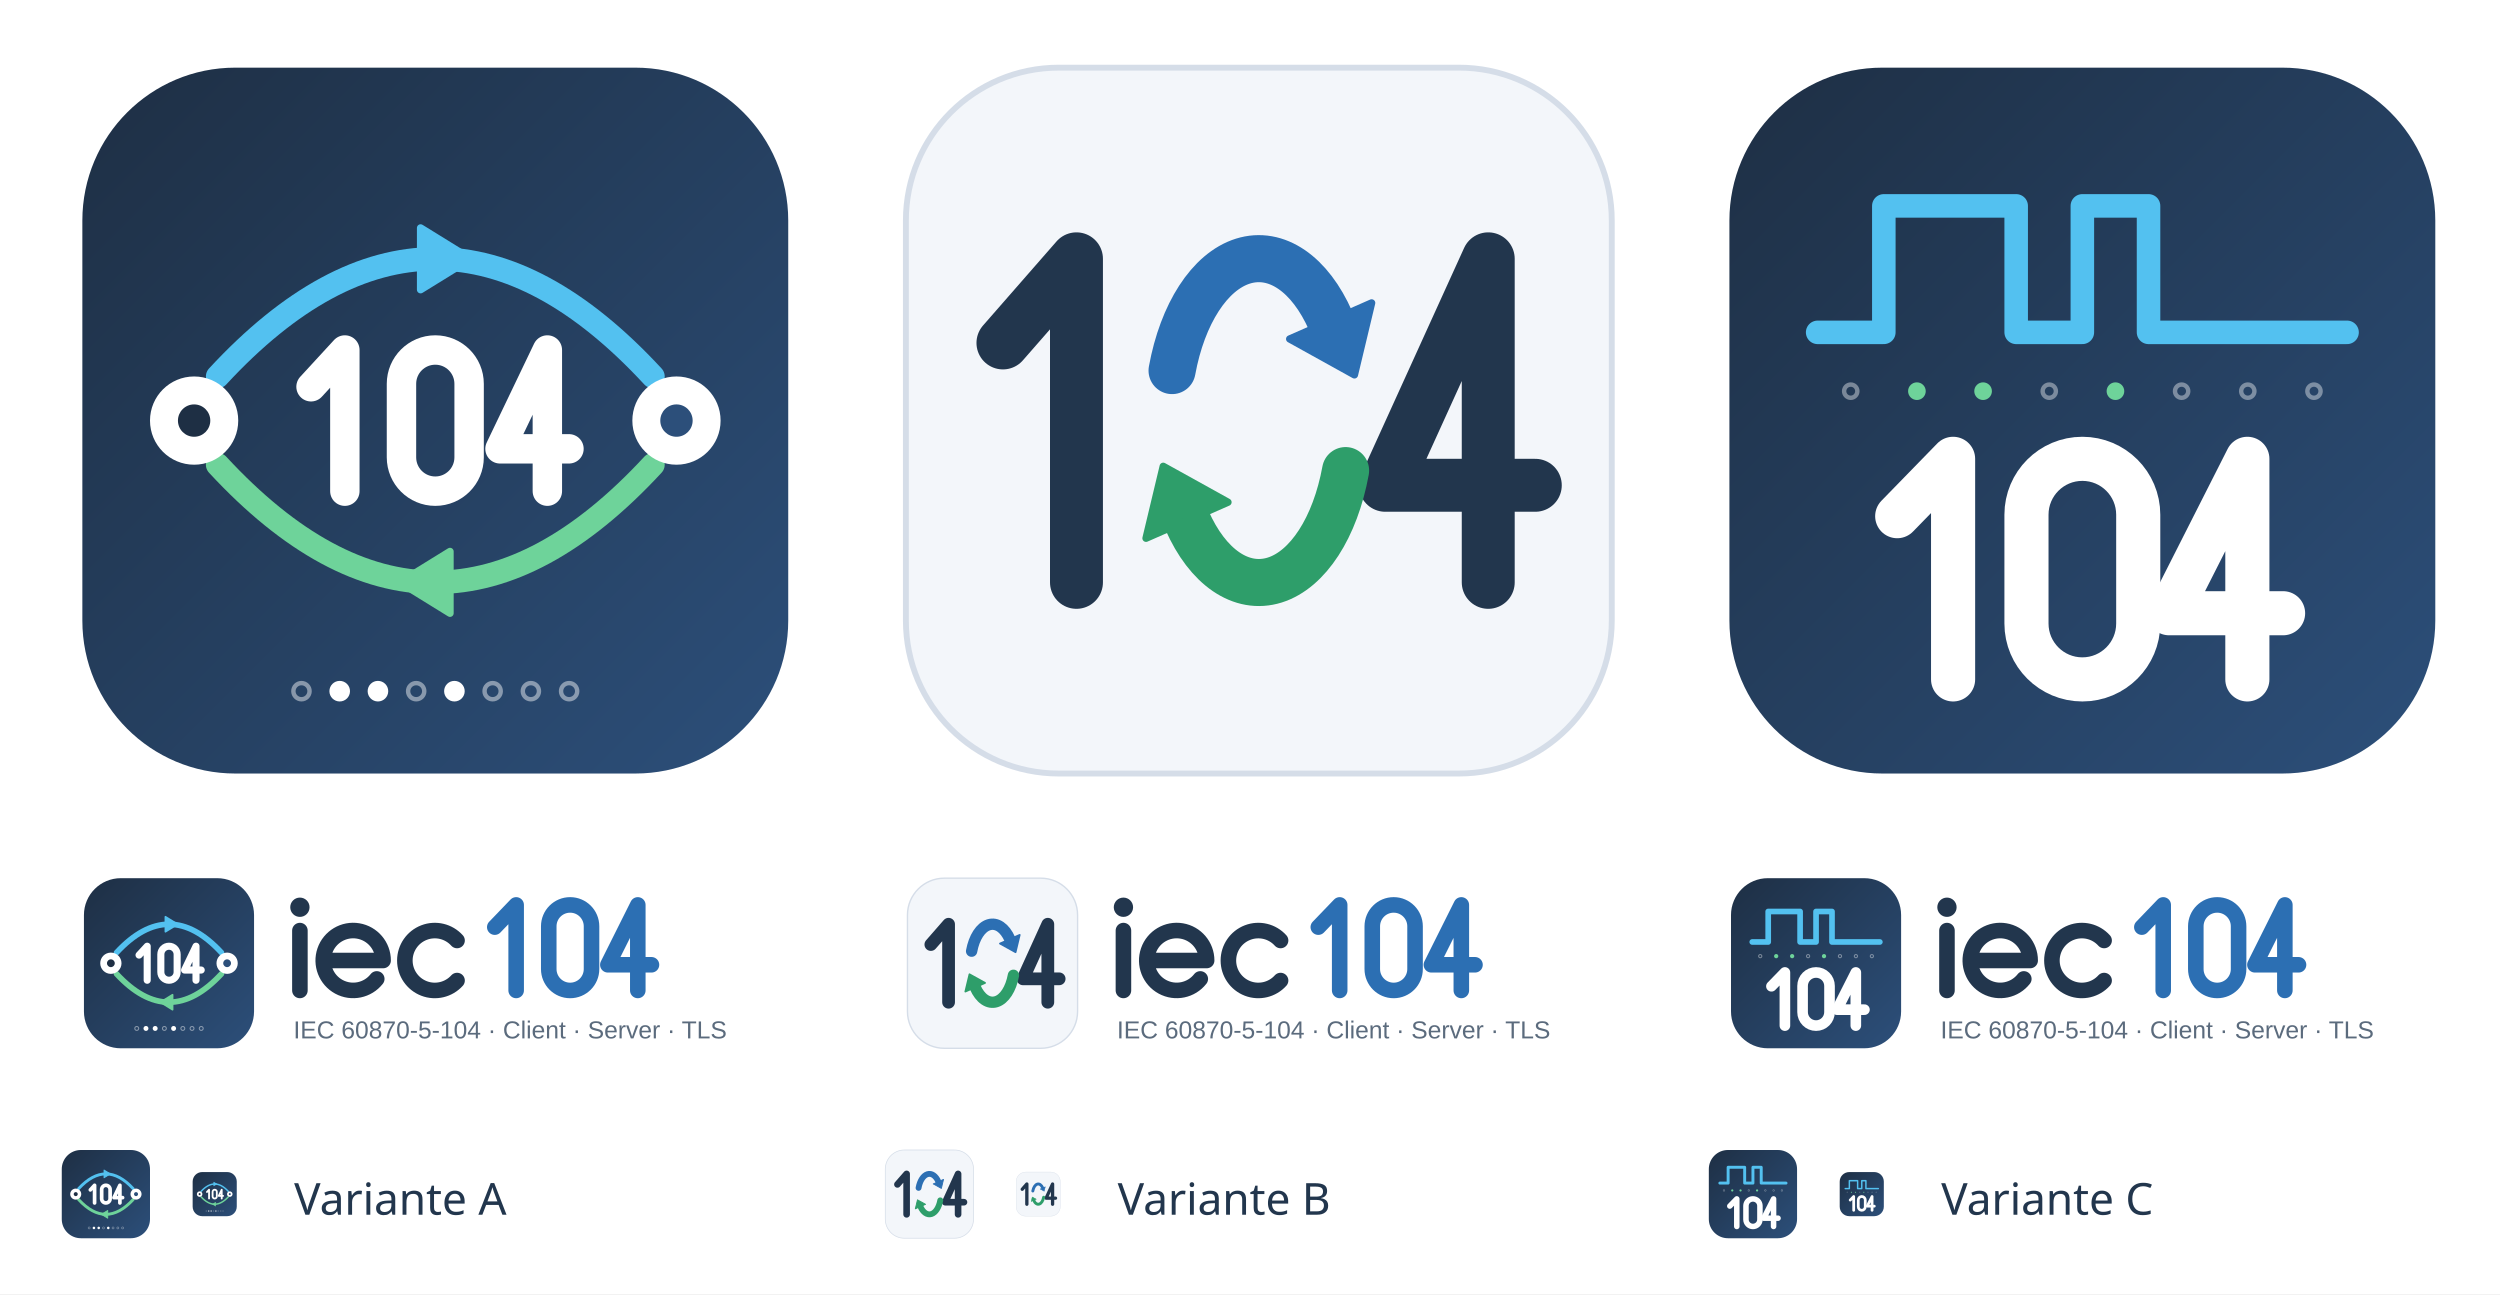
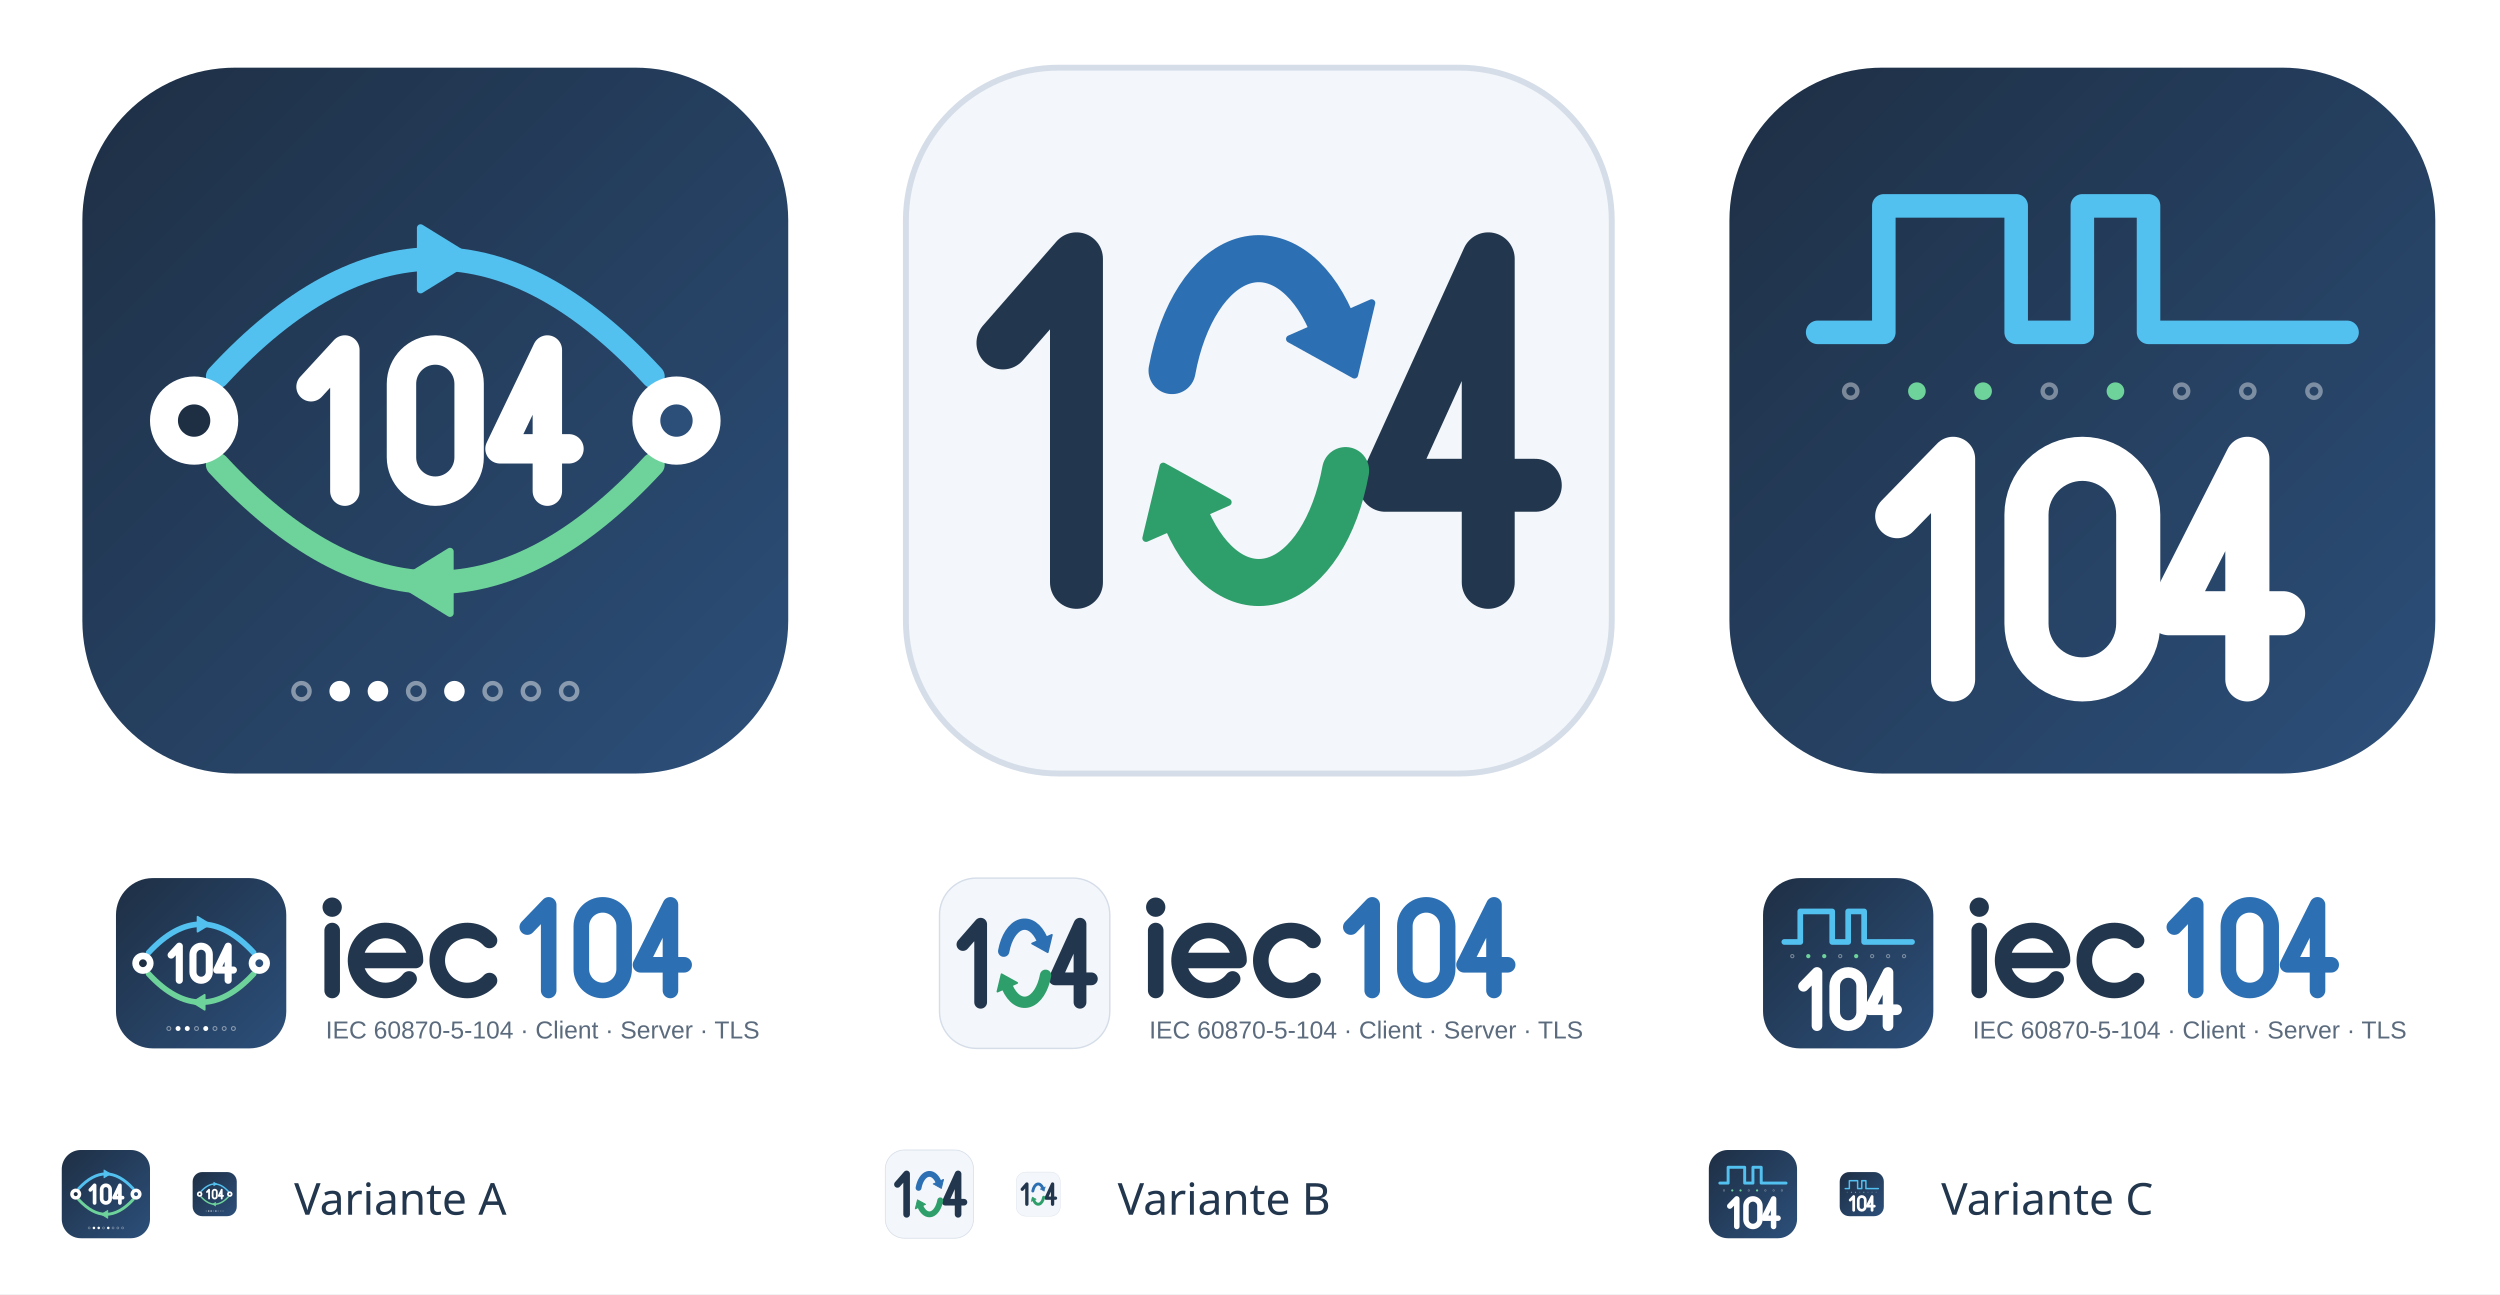
<svg xmlns="http://www.w3.org/2000/svg" viewBox="0 0 1700 880" width="1700" height="880" fill="none" stroke-linecap="round" stroke-linejoin="round">
  <rect width="1700" height="880" fill="#ffffff" />
  <svg x="40" y="30" width="512" height="512" viewBox="0 0 512 512" fill="none" stroke-linecap="round" stroke-linejoin="round">
    <defs>
      <linearGradient id="ga" x1="0" y1="0" x2="1" y2="1">
        <stop offset="0" stop-color="#1e2f44" />
        <stop offset="1" stop-color="#2c4f7a" />
      </linearGradient>
    </defs>
    <rect x="16" y="16" width="480" height="480" rx="104" fill="url(#ga)" />
    <path d="M 108 226 Q 256 66 404 226" stroke="#53c1f0" stroke-width="16" />
    <path d="M 404 286 Q 256 446 108 286" stroke="#6ed39a" stroke-width="16" />
    <polygon points="280.0,146.0 246.0,167.0 246.0,125.0" fill="#53c1f0" stroke="#53c1f0" stroke-width="5" />
    <polygon points="232.0,366.0 266.0,345.0 266.0,387.0" fill="#6ed39a" stroke="#6ed39a" stroke-width="5" />
    <circle cx="92" cy="256" r="30" fill="#ffffff" />
    <circle cx="420" cy="256" r="30" fill="#ffffff" />
    <circle cx="92" cy="256" r="11" fill="#1e2f44" />
    <circle cx="420" cy="256" r="11" fill="#2c4f7a" />
    <g stroke="#ffffff" stroke-width="20">
      <path d="M 171.5 233.0 L 194.5 208 L 194.5 304" />
      <rect x="233" y="208" width="46" height="96" rx="23.0" />
      <path d="M 332.2 304 L 332.2 208 L 300.0 275.2 L 346.9 275.2" />
    </g>
    <circle cx="165.0" cy="440" r="5.5" stroke="#ffffff" stroke-opacity="0.45" stroke-width="3" />
    <circle cx="191.0" cy="440" r="7" fill="#ffffff" />
    <circle cx="217.0" cy="440" r="7" fill="#ffffff" />
    <circle cx="243.0" cy="440" r="5.5" stroke="#ffffff" stroke-opacity="0.45" stroke-width="3" />
    <circle cx="269.0" cy="440" r="7" fill="#ffffff" />
    <circle cx="295.0" cy="440" r="5.5" stroke="#ffffff" stroke-opacity="0.45" stroke-width="3" />
    <circle cx="321.0" cy="440" r="5.5" stroke="#ffffff" stroke-opacity="0.45" stroke-width="3" />
    <circle cx="347.0" cy="440" r="5.5" stroke="#ffffff" stroke-opacity="0.45" stroke-width="3" />
  </svg>
-   <svg x="40" y="580" width="520" height="150" viewBox="0 0 1180 340" fill="none" stroke-linecap="round" stroke-linejoin="round">
+   <svg x="40" y="580" width="520" height="150" viewBox="0 0 1080 340" fill="none" stroke-linecap="round" stroke-linejoin="round">
    <svg x="30" y="30" width="280" height="280" viewBox="0 0 512 512" fill="none" stroke-linecap="round" stroke-linejoin="round">
      <defs>
        <linearGradient id="ga" x1="0" y1="0" x2="1" y2="1">
          <stop offset="0" stop-color="#1e2f44" />
          <stop offset="1" stop-color="#2c4f7a" />
        </linearGradient>
      </defs>
      <rect x="16" y="16" width="480" height="480" rx="104" fill="url(#ga)" />
      <path d="M 108 226 Q 256 66 404 226" stroke="#53c1f0" stroke-width="16" />
      <path d="M 404 286 Q 256 446 108 286" stroke="#6ed39a" stroke-width="16" />
      <polygon points="280.0,146.0 246.0,167.0 246.0,125.0" fill="#53c1f0" stroke="#53c1f0" stroke-width="5" />
      <polygon points="232.0,366.0 266.0,345.0 266.0,387.0" fill="#6ed39a" stroke="#6ed39a" stroke-width="5" />
      <circle cx="92" cy="256" r="30" fill="#ffffff" />
      <circle cx="420" cy="256" r="30" fill="#ffffff" />
      <circle cx="92" cy="256" r="11" fill="#1e2f44" />
      <circle cx="420" cy="256" r="11" fill="#2c4f7a" />
      <g stroke="#ffffff" stroke-width="20">
        <path d="M 171.5 233.0 L 194.5 208 L 194.5 304" />
        <rect x="233" y="208" width="46" height="96" rx="23.0" />
        <path d="M 332.2 304 L 332.2 208 L 300.0 275.2 L 346.9 275.2" />
      </g>
      <circle cx="165.0" cy="440" r="5.5" stroke="#ffffff" stroke-opacity="0.45" stroke-width="3" />
      <circle cx="191.0" cy="440" r="7" fill="#ffffff" />
      <circle cx="217.0" cy="440" r="7" fill="#ffffff" />
      <circle cx="243.0" cy="440" r="5.5" stroke="#ffffff" stroke-opacity="0.45" stroke-width="3" />
      <circle cx="269.0" cy="440" r="7" fill="#ffffff" />
      <circle cx="295.0" cy="440" r="5.5" stroke="#ffffff" stroke-opacity="0.45" stroke-width="3" />
      <circle cx="321.0" cy="440" r="5.5" stroke="#ffffff" stroke-opacity="0.45" stroke-width="3" />
      <circle cx="347.0" cy="440" r="5.5" stroke="#ffffff" stroke-opacity="0.45" stroke-width="3" />
    </svg>
    <g stroke="#22364d" stroke-width="24">
      <path d="M 372 119.6 L 372 212" />
      <path d="M 408.0 165.8 L 500.4 165.8 A 46.2 46.2 0 1 0 490.6 194.2" />
      <path d="M 614.5 134.9 A 46.2 46.2 0 1 0 614.5 196.7" />
    </g>
    <circle cx="372" cy="83.6" r="14.9" fill="#22364d" />
    <g stroke="#2c6fb3" stroke-width="24">
      <path d="M 672.7 114.3 L 705.7 80 L 705.7 212" />
      <rect x="756" y="80" width="66.0" height="132" rx="33.0" />
      <path d="M 893.4 212 L 893.4 80 L 847.2 172.4 L 914.5 172.4" />
    </g>
    <text x="362" y="286" font-family="Cantarell, 'Segoe UI', 'Helvetica Neue', Arial, sans-serif" font-size="38" fill="#5b6b7d" stroke="none">IEC 60870-5-104 · Client · Server · TLS</text>
  </svg>
  <svg x="40" y="780" width="64" height="64" viewBox="0 0 512 512" fill="none" stroke-linecap="round" stroke-linejoin="round">
    <defs>
      <linearGradient id="ga" x1="0" y1="0" x2="1" y2="1">
        <stop offset="0" stop-color="#1e2f44" />
        <stop offset="1" stop-color="#2c4f7a" />
      </linearGradient>
    </defs>
    <rect x="16" y="16" width="480" height="480" rx="104" fill="url(#ga)" />
    <path d="M 108 226 Q 256 66 404 226" stroke="#53c1f0" stroke-width="16" />
    <path d="M 404 286 Q 256 446 108 286" stroke="#6ed39a" stroke-width="16" />
    <polygon points="280.0,146.0 246.0,167.0 246.0,125.0" fill="#53c1f0" stroke="#53c1f0" stroke-width="5" />
    <polygon points="232.0,366.0 266.0,345.0 266.0,387.0" fill="#6ed39a" stroke="#6ed39a" stroke-width="5" />
    <circle cx="92" cy="256" r="30" fill="#ffffff" />
    <circle cx="420" cy="256" r="30" fill="#ffffff" />
    <circle cx="92" cy="256" r="11" fill="#1e2f44" />
    <circle cx="420" cy="256" r="11" fill="#2c4f7a" />
    <g stroke="#ffffff" stroke-width="20">
      <path d="M 171.5 233.0 L 194.5 208 L 194.5 304" />
      <rect x="233" y="208" width="46" height="96" rx="23.0" />
      <path d="M 332.2 304 L 332.2 208 L 300.0 275.2 L 346.9 275.2" />
    </g>
    <circle cx="165.0" cy="440" r="5.5" stroke="#ffffff" stroke-opacity="0.45" stroke-width="3" />
    <circle cx="191.0" cy="440" r="7" fill="#ffffff" />
    <circle cx="217.0" cy="440" r="7" fill="#ffffff" />
    <circle cx="243.0" cy="440" r="5.5" stroke="#ffffff" stroke-opacity="0.45" stroke-width="3" />
    <circle cx="269.0" cy="440" r="7" fill="#ffffff" />
    <circle cx="295.0" cy="440" r="5.5" stroke="#ffffff" stroke-opacity="0.45" stroke-width="3" />
    <circle cx="321.0" cy="440" r="5.5" stroke="#ffffff" stroke-opacity="0.45" stroke-width="3" />
    <circle cx="347.0" cy="440" r="5.5" stroke="#ffffff" stroke-opacity="0.45" stroke-width="3" />
  </svg>
  <svg x="130" y="796" width="32" height="32" viewBox="0 0 512 512" fill="none" stroke-linecap="round" stroke-linejoin="round">
    <defs>
      <linearGradient id="ga" x1="0" y1="0" x2="1" y2="1">
        <stop offset="0" stop-color="#1e2f44" />
        <stop offset="1" stop-color="#2c4f7a" />
      </linearGradient>
    </defs>
    <rect x="16" y="16" width="480" height="480" rx="104" fill="url(#ga)" />
    <path d="M 108 226 Q 256 66 404 226" stroke="#53c1f0" stroke-width="16" />
    <path d="M 404 286 Q 256 446 108 286" stroke="#6ed39a" stroke-width="16" />
    <polygon points="280.0,146.0 246.0,167.0 246.0,125.0" fill="#53c1f0" stroke="#53c1f0" stroke-width="5" />
    <polygon points="232.0,366.0 266.0,345.0 266.0,387.0" fill="#6ed39a" stroke="#6ed39a" stroke-width="5" />
    <circle cx="92" cy="256" r="30" fill="#ffffff" />
    <circle cx="420" cy="256" r="30" fill="#ffffff" />
    <circle cx="92" cy="256" r="11" fill="#1e2f44" />
    <circle cx="420" cy="256" r="11" fill="#2c4f7a" />
    <g stroke="#ffffff" stroke-width="20">
      <path d="M 171.5 233.0 L 194.5 208 L 194.5 304" />
      <rect x="233" y="208" width="46" height="96" rx="23.0" />
      <path d="M 332.2 304 L 332.2 208 L 300.0 275.2 L 346.9 275.2" />
    </g>
    <circle cx="165.0" cy="440" r="5.5" stroke="#ffffff" stroke-opacity="0.45" stroke-width="3" />
    <circle cx="191.0" cy="440" r="7" fill="#ffffff" />
    <circle cx="217.0" cy="440" r="7" fill="#ffffff" />
    <circle cx="243.0" cy="440" r="5.5" stroke="#ffffff" stroke-opacity="0.45" stroke-width="3" />
    <circle cx="269.0" cy="440" r="7" fill="#ffffff" />
    <circle cx="295.0" cy="440" r="5.5" stroke="#ffffff" stroke-opacity="0.45" stroke-width="3" />
    <circle cx="321.0" cy="440" r="5.5" stroke="#ffffff" stroke-opacity="0.45" stroke-width="3" />
    <circle cx="347.0" cy="440" r="5.5" stroke="#ffffff" stroke-opacity="0.45" stroke-width="3" />
  </svg>
  <text x="200" y="826" font-family="Cantarell, sans-serif" font-size="30" fill="#22364d" stroke="none">Variante A</text>
  <svg x="600" y="30" width="512" height="512" viewBox="0 0 512 512" fill="none" stroke-linecap="round" stroke-linejoin="round">
    <rect x="16" y="16" width="480" height="480" rx="104" fill="#f3f6fa" stroke="#d5dde8" stroke-width="4" />
    <g stroke="#22364d" stroke-width="36">
      <path d="M 82.0 203.2 L 132.0 146 L 132.0 366" />
      <path d="M 412.0 366 L 412.0 146 L 342.0 300.0 L 444.0 300.0" />
    </g>
    <path d="M 197.0 222.0 A 62 110 0 0 1 304.9 188.3" stroke="#2c6fb3" stroke-width="32" />
    <polygon points="321.0,224.9 277.0,200.5 332.7,176.0" fill="#2c6fb3" stroke="#2c6fb3" stroke-width="5" />
    <path d="M 315.0 290.0 A 62 110 0 0 1 207.1 323.7" stroke="#2e9e6a" stroke-width="32" />
    <polygon points="191.0,287.1 235.0,311.5 179.3,336.0" fill="#2e9e6a" stroke="#2e9e6a" stroke-width="5" />
  </svg>
-   <svg x="600" y="580" width="520" height="150" viewBox="0 0 1180 340" fill="none" stroke-linecap="round" stroke-linejoin="round">
+   <svg x="600" y="580" width="520" height="150" viewBox="0 0 1080 340" fill="none" stroke-linecap="round" stroke-linejoin="round">
    <svg x="30" y="30" width="280" height="280" viewBox="0 0 512 512" fill="none" stroke-linecap="round" stroke-linejoin="round">
      <rect x="16" y="16" width="480" height="480" rx="104" fill="#f3f6fa" stroke="#d5dde8" stroke-width="4" />
      <g stroke="#22364d" stroke-width="36">
        <path d="M 82.0 203.2 L 132.0 146 L 132.0 366" />
        <path d="M 412.0 366 L 412.0 146 L 342.0 300.0 L 444.0 300.0" />
      </g>
      <path d="M 197.0 222.0 A 62 110 0 0 1 304.9 188.3" stroke="#2c6fb3" stroke-width="32" />
      <polygon points="321.0,224.9 277.0,200.5 332.7,176.0" fill="#2c6fb3" stroke="#2c6fb3" stroke-width="5" />
      <path d="M 315.0 290.0 A 62 110 0 0 1 207.1 323.7" stroke="#2e9e6a" stroke-width="32" />
      <polygon points="191.0,287.1 235.0,311.5 179.3,336.0" fill="#2e9e6a" stroke="#2e9e6a" stroke-width="5" />
    </svg>
    <g stroke="#22364d" stroke-width="24">
      <path d="M 372 119.6 L 372 212" />
      <path d="M 408.0 165.8 L 500.4 165.8 A 46.2 46.2 0 1 0 490.6 194.2" />
      <path d="M 614.5 134.9 A 46.2 46.2 0 1 0 614.5 196.7" />
    </g>
    <circle cx="372" cy="83.6" r="14.9" fill="#22364d" />
    <g stroke="#2c6fb3" stroke-width="24">
      <path d="M 672.7 114.3 L 705.7 80 L 705.7 212" />
      <rect x="756" y="80" width="66.0" height="132" rx="33.0" />
      <path d="M 893.4 212 L 893.4 80 L 847.2 172.4 L 914.5 172.4" />
    </g>
    <text x="362" y="286" font-family="Cantarell, 'Segoe UI', 'Helvetica Neue', Arial, sans-serif" font-size="38" fill="#5b6b7d" stroke="none">IEC 60870-5-104 · Client · Server · TLS</text>
  </svg>
  <svg x="600" y="780" width="64" height="64" viewBox="0 0 512 512" fill="none" stroke-linecap="round" stroke-linejoin="round">
    <rect x="16" y="16" width="480" height="480" rx="104" fill="#f3f6fa" stroke="#d5dde8" stroke-width="4" />
    <g stroke="#22364d" stroke-width="36">
      <path d="M 82.0 203.2 L 132.0 146 L 132.0 366" />
      <path d="M 412.0 366 L 412.0 146 L 342.0 300.0 L 444.0 300.0" />
    </g>
    <path d="M 197.0 222.0 A 62 110 0 0 1 304.9 188.3" stroke="#2c6fb3" stroke-width="32" />
    <polygon points="321.0,224.9 277.0,200.5 332.7,176.0" fill="#2c6fb3" stroke="#2c6fb3" stroke-width="5" />
    <path d="M 315.0 290.0 A 62 110 0 0 1 207.1 323.7" stroke="#2e9e6a" stroke-width="32" />
    <polygon points="191.0,287.1 235.0,311.5 179.3,336.0" fill="#2e9e6a" stroke="#2e9e6a" stroke-width="5" />
  </svg>
  <svg x="690" y="796" width="32" height="32" viewBox="0 0 512 512" fill="none" stroke-linecap="round" stroke-linejoin="round">
    <rect x="16" y="16" width="480" height="480" rx="104" fill="#f3f6fa" stroke="#d5dde8" stroke-width="4" />
    <g stroke="#22364d" stroke-width="36">
      <path d="M 82.0 203.2 L 132.0 146 L 132.0 366" />
      <path d="M 412.0 366 L 412.0 146 L 342.0 300.0 L 444.0 300.0" />
    </g>
    <path d="M 197.0 222.0 A 62 110 0 0 1 304.9 188.3" stroke="#2c6fb3" stroke-width="32" />
    <polygon points="321.0,224.9 277.0,200.5 332.7,176.0" fill="#2c6fb3" stroke="#2c6fb3" stroke-width="5" />
    <path d="M 315.0 290.0 A 62 110 0 0 1 207.1 323.7" stroke="#2e9e6a" stroke-width="32" />
    <polygon points="191.0,287.1 235.0,311.5 179.3,336.0" fill="#2e9e6a" stroke="#2e9e6a" stroke-width="5" />
  </svg>
  <text x="760" y="826" font-family="Cantarell, sans-serif" font-size="30" fill="#22364d" stroke="none">Variante B</text>
  <svg x="1160" y="30" width="512" height="512" viewBox="0 0 512 512" fill="none" stroke-linecap="round" stroke-linejoin="round">
    <defs>
      <linearGradient id="gc" x1="0" y1="0" x2="1" y2="1">
        <stop offset="0" stop-color="#1e2f44" />
        <stop offset="1" stop-color="#2c4f7a" />
      </linearGradient>
    </defs>
    <rect x="16" y="16" width="480" height="480" rx="104" fill="url(#gc)" />
    <path d="M 76 196 L 121 196 L 121 110 L 166 110 L 211 110 L 211 196 L 256 196 L 256 110 L 301 110 L 301 196 L 346 196 L 391 196 L 436 196" stroke="#53c1f0" stroke-width="16" />
    <circle cx="98.5" cy="236" r="4.5" stroke="#ffffff" stroke-opacity="0.4" stroke-width="3" />
    <circle cx="143.5" cy="236" r="6" fill="#6ed39a" />
    <circle cx="188.5" cy="236" r="6" fill="#6ed39a" />
    <circle cx="233.5" cy="236" r="4.5" stroke="#ffffff" stroke-opacity="0.4" stroke-width="3" />
    <circle cx="278.5" cy="236" r="6" fill="#6ed39a" />
    <circle cx="323.5" cy="236" r="4.5" stroke="#ffffff" stroke-opacity="0.4" stroke-width="3" />
    <circle cx="368.5" cy="236" r="4.5" stroke="#ffffff" stroke-opacity="0.4" stroke-width="3" />
    <circle cx="413.5" cy="236" r="4.5" stroke="#ffffff" stroke-opacity="0.4" stroke-width="3" />
    <g stroke="#ffffff" stroke-width="30">
      <path d="M 130.1 321.0 L 168.1 282 L 168.1 432" />
      <rect x="218" y="282" width="76" height="150" rx="38.0" />
      <path d="M 368.2 432 L 368.2 282 L 315.0 387.0 L 392.5 387.0" />
    </g>
  </svg>
-   <svg x="1160" y="580" width="520" height="150" viewBox="0 0 1180 340" fill="none" stroke-linecap="round" stroke-linejoin="round">
+   <svg x="1160" y="580" width="520" height="150" viewBox="0 0 1080 340" fill="none" stroke-linecap="round" stroke-linejoin="round">
    <svg x="30" y="30" width="280" height="280" viewBox="0 0 512 512" fill="none" stroke-linecap="round" stroke-linejoin="round">
      <defs>
        <linearGradient id="gc" x1="0" y1="0" x2="1" y2="1">
          <stop offset="0" stop-color="#1e2f44" />
          <stop offset="1" stop-color="#2c4f7a" />
        </linearGradient>
      </defs>
      <rect x="16" y="16" width="480" height="480" rx="104" fill="url(#gc)" />
      <path d="M 76 196 L 121 196 L 121 110 L 166 110 L 211 110 L 211 196 L 256 196 L 256 110 L 301 110 L 301 196 L 346 196 L 391 196 L 436 196" stroke="#53c1f0" stroke-width="16" />
      <circle cx="98.5" cy="236" r="4.5" stroke="#ffffff" stroke-opacity="0.4" stroke-width="3" />
      <circle cx="143.5" cy="236" r="6" fill="#6ed39a" />
      <circle cx="188.5" cy="236" r="6" fill="#6ed39a" />
      <circle cx="233.5" cy="236" r="4.5" stroke="#ffffff" stroke-opacity="0.4" stroke-width="3" />
      <circle cx="278.5" cy="236" r="6" fill="#6ed39a" />
      <circle cx="323.5" cy="236" r="4.5" stroke="#ffffff" stroke-opacity="0.4" stroke-width="3" />
      <circle cx="368.5" cy="236" r="4.5" stroke="#ffffff" stroke-opacity="0.4" stroke-width="3" />
      <circle cx="413.5" cy="236" r="4.5" stroke="#ffffff" stroke-opacity="0.4" stroke-width="3" />
      <g stroke="#ffffff" stroke-width="30">
        <path d="M 130.1 321.0 L 168.1 282 L 168.1 432" />
        <rect x="218" y="282" width="76" height="150" rx="38.0" />
        <path d="M 368.2 432 L 368.2 282 L 315.0 387.0 L 392.5 387.0" />
      </g>
    </svg>
    <g stroke="#22364d" stroke-width="24">
      <path d="M 372 119.6 L 372 212" />
      <path d="M 408.0 165.8 L 500.4 165.8 A 46.2 46.2 0 1 0 490.6 194.2" />
      <path d="M 614.5 134.9 A 46.2 46.2 0 1 0 614.5 196.7" />
    </g>
    <circle cx="372" cy="83.6" r="14.9" fill="#22364d" />
    <g stroke="#2c6fb3" stroke-width="24">
      <path d="M 672.7 114.3 L 705.7 80 L 705.7 212" />
      <rect x="756" y="80" width="66.0" height="132" rx="33.0" />
      <path d="M 893.4 212 L 893.4 80 L 847.2 172.4 L 914.5 172.4" />
    </g>
    <text x="362" y="286" font-family="Cantarell, 'Segoe UI', 'Helvetica Neue', Arial, sans-serif" font-size="38" fill="#5b6b7d" stroke="none">IEC 60870-5-104 · Client · Server · TLS</text>
  </svg>
  <svg x="1160" y="780" width="64" height="64" viewBox="0 0 512 512" fill="none" stroke-linecap="round" stroke-linejoin="round">
    <defs>
      <linearGradient id="gc" x1="0" y1="0" x2="1" y2="1">
        <stop offset="0" stop-color="#1e2f44" />
        <stop offset="1" stop-color="#2c4f7a" />
      </linearGradient>
    </defs>
    <rect x="16" y="16" width="480" height="480" rx="104" fill="url(#gc)" />
    <path d="M 76 196 L 121 196 L 121 110 L 166 110 L 211 110 L 211 196 L 256 196 L 256 110 L 301 110 L 301 196 L 346 196 L 391 196 L 436 196" stroke="#53c1f0" stroke-width="16" />
    <circle cx="98.5" cy="236" r="4.5" stroke="#ffffff" stroke-opacity="0.4" stroke-width="3" />
    <circle cx="143.5" cy="236" r="6" fill="#6ed39a" />
    <circle cx="188.5" cy="236" r="6" fill="#6ed39a" />
    <circle cx="233.5" cy="236" r="4.5" stroke="#ffffff" stroke-opacity="0.4" stroke-width="3" />
    <circle cx="278.5" cy="236" r="6" fill="#6ed39a" />
    <circle cx="323.5" cy="236" r="4.5" stroke="#ffffff" stroke-opacity="0.4" stroke-width="3" />
    <circle cx="368.5" cy="236" r="4.5" stroke="#ffffff" stroke-opacity="0.4" stroke-width="3" />
    <circle cx="413.5" cy="236" r="4.5" stroke="#ffffff" stroke-opacity="0.4" stroke-width="3" />
    <g stroke="#ffffff" stroke-width="30">
      <path d="M 130.1 321.0 L 168.1 282 L 168.1 432" />
      <rect x="218" y="282" width="76" height="150" rx="38.0" />
      <path d="M 368.2 432 L 368.2 282 L 315.0 387.0 L 392.5 387.0" />
    </g>
  </svg>
  <svg x="1250" y="796" width="32" height="32" viewBox="0 0 512 512" fill="none" stroke-linecap="round" stroke-linejoin="round">
    <defs>
      <linearGradient id="gc" x1="0" y1="0" x2="1" y2="1">
        <stop offset="0" stop-color="#1e2f44" />
        <stop offset="1" stop-color="#2c4f7a" />
      </linearGradient>
    </defs>
    <rect x="16" y="16" width="480" height="480" rx="104" fill="url(#gc)" />
    <path d="M 76 196 L 121 196 L 121 110 L 166 110 L 211 110 L 211 196 L 256 196 L 256 110 L 301 110 L 301 196 L 346 196 L 391 196 L 436 196" stroke="#53c1f0" stroke-width="16" />
    <circle cx="98.5" cy="236" r="4.5" stroke="#ffffff" stroke-opacity="0.4" stroke-width="3" />
    <circle cx="143.5" cy="236" r="6" fill="#6ed39a" />
    <circle cx="188.5" cy="236" r="6" fill="#6ed39a" />
    <circle cx="233.5" cy="236" r="4.5" stroke="#ffffff" stroke-opacity="0.4" stroke-width="3" />
    <circle cx="278.5" cy="236" r="6" fill="#6ed39a" />
    <circle cx="323.5" cy="236" r="4.5" stroke="#ffffff" stroke-opacity="0.4" stroke-width="3" />
    <circle cx="368.5" cy="236" r="4.5" stroke="#ffffff" stroke-opacity="0.4" stroke-width="3" />
    <circle cx="413.5" cy="236" r="4.5" stroke="#ffffff" stroke-opacity="0.4" stroke-width="3" />
    <g stroke="#ffffff" stroke-width="30">
      <path d="M 130.1 321.0 L 168.1 282 L 168.1 432" />
      <rect x="218" y="282" width="76" height="150" rx="38.0" />
      <path d="M 368.2 432 L 368.2 282 L 315.0 387.0 L 392.5 387.0" />
    </g>
  </svg>
  <text x="1320" y="826" font-family="Cantarell, sans-serif" font-size="30" fill="#22364d" stroke="none">Variante C</text>
</svg>
